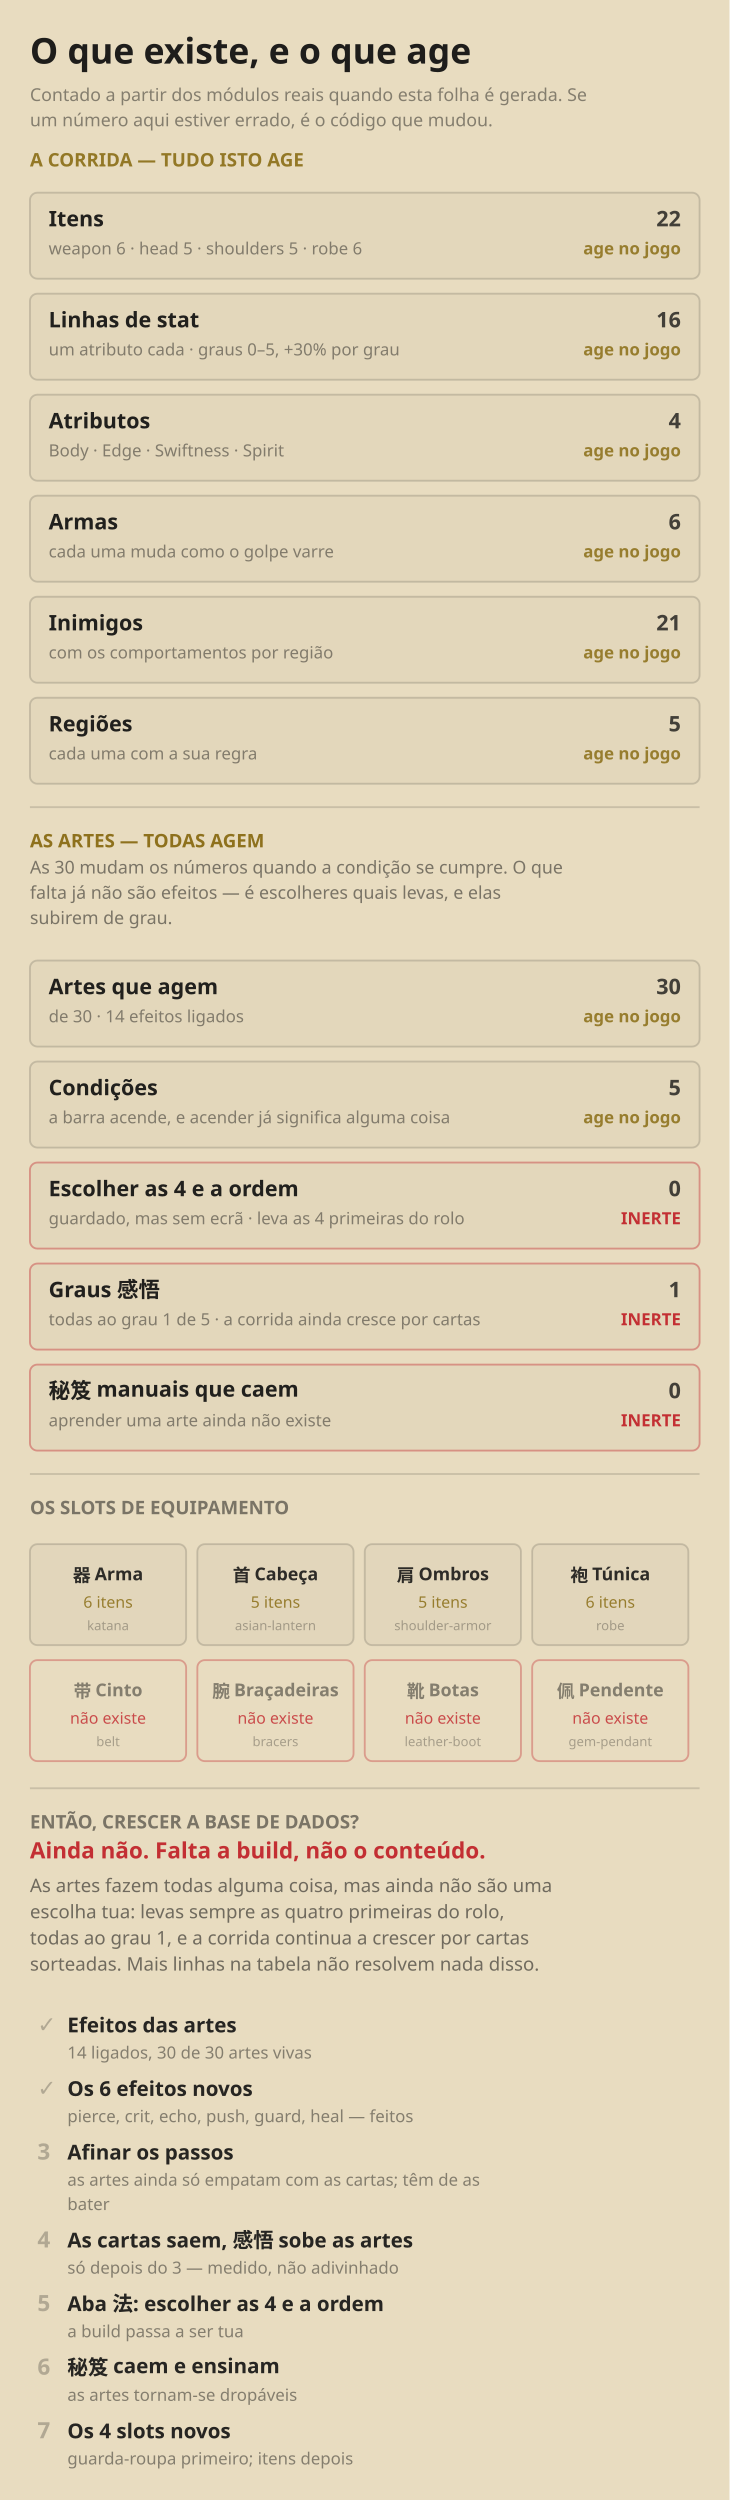
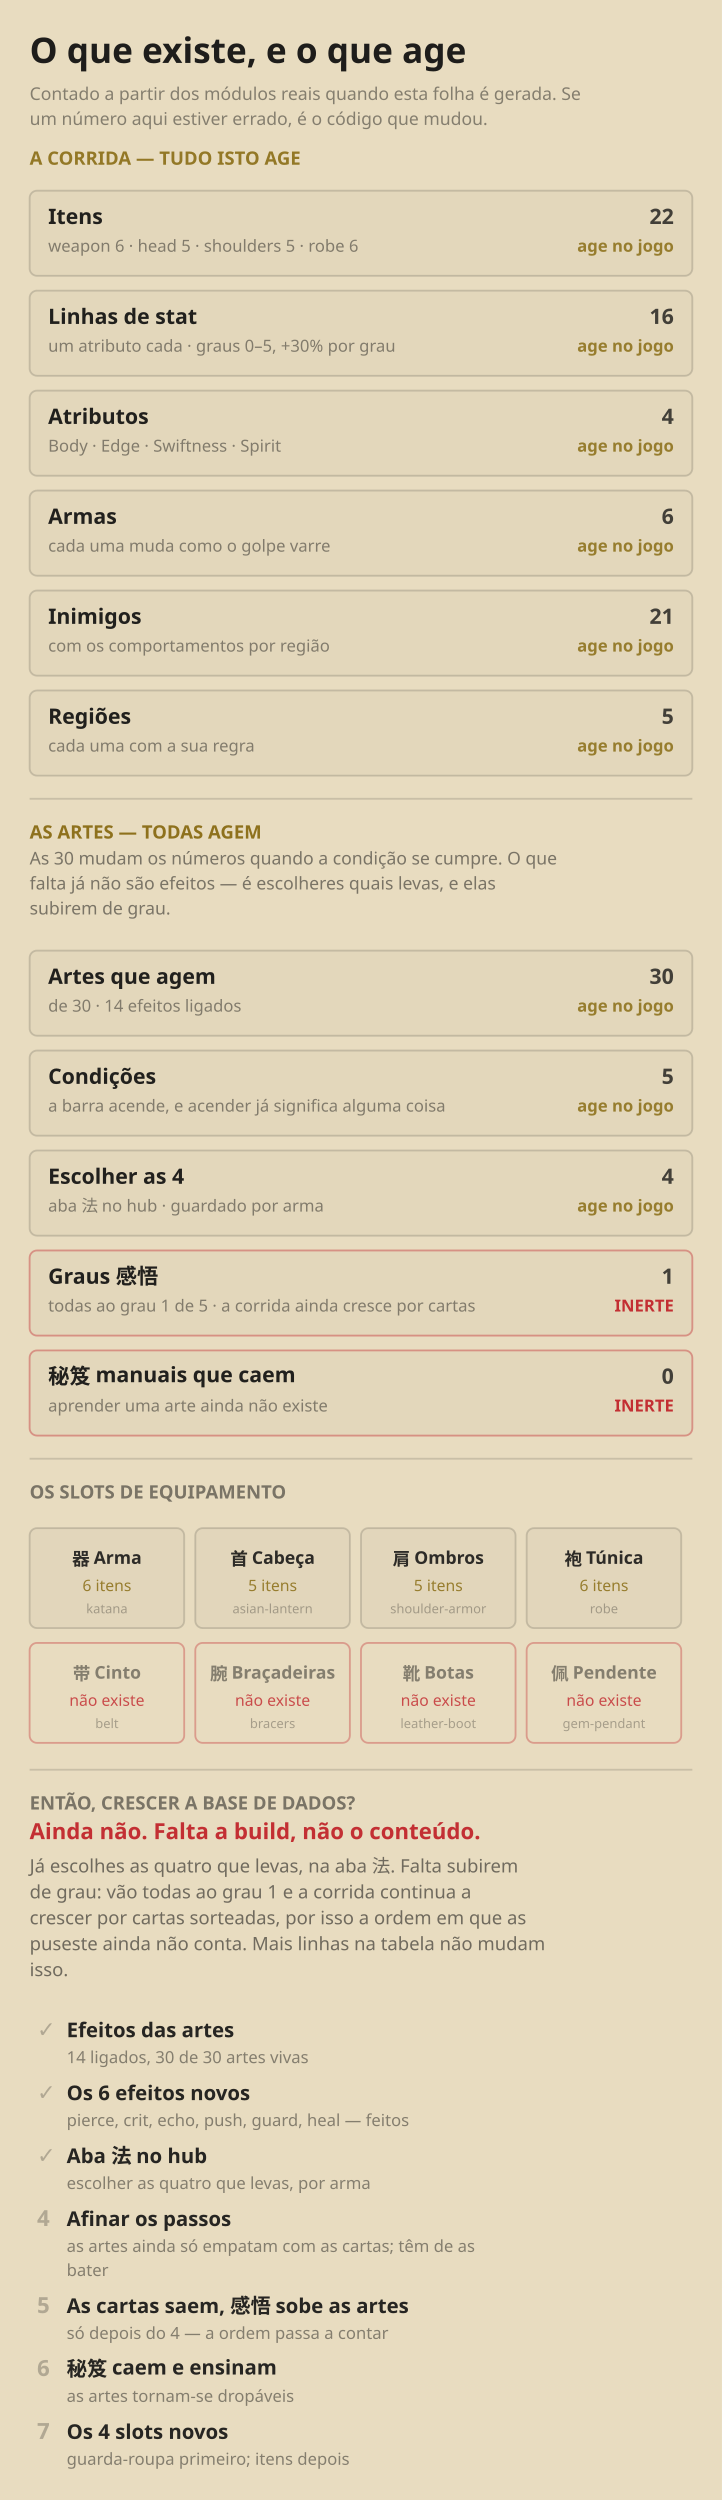
- <svg xmlns="http://www.w3.org/2000/svg" width="390" height="1336.5" viewBox="0 0 390 1336.5">
-   <rect width="390" height="1336.5" fill="#e8dcc0" />
+ <svg xmlns="http://www.w3.org/2000/svg" width="390" height="1350.5" viewBox="0 0 390 1350.5">
+   <rect width="390" height="1350.5" fill="#e8dcc0" />
  <text x="16" y="34" text-anchor="start" font-family="system-ui, sans-serif" font-size="19" font-weight="600" fill="#0d0d0d" fill-opacity="0.92">O que existe, e o que age</text>
  <text x="16" y="54" text-anchor="start" font-family="system-ui, sans-serif" font-size="9.5" font-weight="normal" fill="#0d0d0d" fill-opacity="0.45">Contado a partir dos módulos reais quando esta folha é gerada. Se</text>
  <text x="16" y="67.5" text-anchor="start" font-family="system-ui, sans-serif" font-size="9.5" font-weight="normal" fill="#0d0d0d" fill-opacity="0.45">um número aqui estiver errado, é o código que mudou.</text>
  <text x="16" y="89" text-anchor="start" font-family="system-ui, sans-serif" font-size="10" font-weight="600" fill="#8a6d16" fill-opacity="0.9">A CORRIDA — TUDO ISTO AGE</text>
  <rect x="16" y="103" width="358" height="46" rx="4" fill="#0d0d0d" fill-opacity="0.025" stroke="#0d0d0d" stroke-opacity="0.16" />
  <text x="26" y="121" text-anchor="start" font-family="system-ui, sans-serif" font-size="11.5" font-weight="600" fill="#0d0d0d" fill-opacity="0.9">Itens</text>
  <text x="26" y="136" text-anchor="start" font-family="system-ui, sans-serif" font-size="9" font-weight="normal" fill="#0d0d0d" fill-opacity="0.45">weapon 6 · head 5 · shoulders 5 · robe 6</text>
  <text x="364" y="121" text-anchor="end" font-family="system-ui, sans-serif" font-size="11.5" font-weight="600" fill="#0d0d0d" fill-opacity="0.75">22</text>
  <text x="364" y="136" text-anchor="end" font-family="system-ui, sans-serif" font-size="9" font-weight="600" fill="#8a6d16" fill-opacity="0.85">age no jogo</text>
  <rect x="16" y="157" width="358" height="46" rx="4" fill="#0d0d0d" fill-opacity="0.025" stroke="#0d0d0d" stroke-opacity="0.16" />
  <text x="26" y="175" text-anchor="start" font-family="system-ui, sans-serif" font-size="11.5" font-weight="600" fill="#0d0d0d" fill-opacity="0.9">Linhas de stat</text>
  <text x="26" y="190" text-anchor="start" font-family="system-ui, sans-serif" font-size="9" font-weight="normal" fill="#0d0d0d" fill-opacity="0.45">um atributo cada · graus 0–5, +30% por grau</text>
  <text x="364" y="175" text-anchor="end" font-family="system-ui, sans-serif" font-size="11.5" font-weight="600" fill="#0d0d0d" fill-opacity="0.75">16</text>
  <text x="364" y="190" text-anchor="end" font-family="system-ui, sans-serif" font-size="9" font-weight="600" fill="#8a6d16" fill-opacity="0.85">age no jogo</text>
  <rect x="16" y="211" width="358" height="46" rx="4" fill="#0d0d0d" fill-opacity="0.025" stroke="#0d0d0d" stroke-opacity="0.16" />
  <text x="26" y="229" text-anchor="start" font-family="system-ui, sans-serif" font-size="11.5" font-weight="600" fill="#0d0d0d" fill-opacity="0.9">Atributos</text>
  <text x="26" y="244" text-anchor="start" font-family="system-ui, sans-serif" font-size="9" font-weight="normal" fill="#0d0d0d" fill-opacity="0.45">Body · Edge · Swiftness · Spirit</text>
  <text x="364" y="229" text-anchor="end" font-family="system-ui, sans-serif" font-size="11.5" font-weight="600" fill="#0d0d0d" fill-opacity="0.75">4</text>
  <text x="364" y="244" text-anchor="end" font-family="system-ui, sans-serif" font-size="9" font-weight="600" fill="#8a6d16" fill-opacity="0.85">age no jogo</text>
  <rect x="16" y="265" width="358" height="46" rx="4" fill="#0d0d0d" fill-opacity="0.025" stroke="#0d0d0d" stroke-opacity="0.16" />
  <text x="26" y="283" text-anchor="start" font-family="system-ui, sans-serif" font-size="11.5" font-weight="600" fill="#0d0d0d" fill-opacity="0.9">Armas</text>
  <text x="26" y="298" text-anchor="start" font-family="system-ui, sans-serif" font-size="9" font-weight="normal" fill="#0d0d0d" fill-opacity="0.45">cada uma muda como o golpe varre</text>
  <text x="364" y="283" text-anchor="end" font-family="system-ui, sans-serif" font-size="11.5" font-weight="600" fill="#0d0d0d" fill-opacity="0.75">6</text>
  <text x="364" y="298" text-anchor="end" font-family="system-ui, sans-serif" font-size="9" font-weight="600" fill="#8a6d16" fill-opacity="0.85">age no jogo</text>
  <rect x="16" y="319" width="358" height="46" rx="4" fill="#0d0d0d" fill-opacity="0.025" stroke="#0d0d0d" stroke-opacity="0.16" />
  <text x="26" y="337" text-anchor="start" font-family="system-ui, sans-serif" font-size="11.5" font-weight="600" fill="#0d0d0d" fill-opacity="0.9">Inimigos</text>
  <text x="26" y="352" text-anchor="start" font-family="system-ui, sans-serif" font-size="9" font-weight="normal" fill="#0d0d0d" fill-opacity="0.45">com os comportamentos por região</text>
  <text x="364" y="337" text-anchor="end" font-family="system-ui, sans-serif" font-size="11.5" font-weight="600" fill="#0d0d0d" fill-opacity="0.75">21</text>
  <text x="364" y="352" text-anchor="end" font-family="system-ui, sans-serif" font-size="9" font-weight="600" fill="#8a6d16" fill-opacity="0.85">age no jogo</text>
  <rect x="16" y="373" width="358" height="46" rx="4" fill="#0d0d0d" fill-opacity="0.025" stroke="#0d0d0d" stroke-opacity="0.16" />
  <text x="26" y="391" text-anchor="start" font-family="system-ui, sans-serif" font-size="11.5" font-weight="600" fill="#0d0d0d" fill-opacity="0.9">Regiões</text>
  <text x="26" y="406" text-anchor="start" font-family="system-ui, sans-serif" font-size="9" font-weight="normal" fill="#0d0d0d" fill-opacity="0.45">cada uma com a sua regra</text>
  <text x="364" y="391" text-anchor="end" font-family="system-ui, sans-serif" font-size="11.5" font-weight="600" fill="#0d0d0d" fill-opacity="0.75">5</text>
  <text x="364" y="406" text-anchor="end" font-family="system-ui, sans-serif" font-size="9" font-weight="600" fill="#8a6d16" fill-opacity="0.85">age no jogo</text>
  <rect x="16" y="431" width="358" height="1" fill="#0d0d0d" fill-opacity="0.14" />
  <text x="16" y="453" text-anchor="start" font-family="system-ui, sans-serif" font-size="10" font-weight="600" fill="#8a6d16" fill-opacity="0.95">AS ARTES — TODAS AGEM</text>
  <text x="16" y="467" text-anchor="start" font-family="system-ui, sans-serif" font-size="9.5" font-weight="normal" fill="#0d0d0d" fill-opacity="0.5">As 30 mudam os números quando a condição se cumpre. O que</text>
  <text x="16" y="480.5" text-anchor="start" font-family="system-ui, sans-serif" font-size="9.5" font-weight="normal" fill="#0d0d0d" fill-opacity="0.5">falta já não são efeitos — é escolheres quais levas, e elas</text>
  <text x="16" y="494" text-anchor="start" font-family="system-ui, sans-serif" font-size="9.5" font-weight="normal" fill="#0d0d0d" fill-opacity="0.5">subirem de grau.</text>
  <rect x="16" y="513.5" width="358" height="46" rx="4" fill="#0d0d0d" fill-opacity="0.025" stroke="#0d0d0d" stroke-opacity="0.16" />
  <text x="26" y="531.5" text-anchor="start" font-family="system-ui, sans-serif" font-size="11.5" font-weight="600" fill="#0d0d0d" fill-opacity="0.9">Artes que agem</text>
  <text x="26" y="546.5" text-anchor="start" font-family="system-ui, sans-serif" font-size="9" font-weight="normal" fill="#0d0d0d" fill-opacity="0.45">de 30 · 14 efeitos ligados</text>
  <text x="364" y="531.5" text-anchor="end" font-family="system-ui, sans-serif" font-size="11.5" font-weight="600" fill="#0d0d0d" fill-opacity="0.75">30</text>
  <text x="364" y="546.5" text-anchor="end" font-family="system-ui, sans-serif" font-size="9" font-weight="600" fill="#8a6d16" fill-opacity="0.85">age no jogo</text>
  <rect x="16" y="567.5" width="358" height="46" rx="4" fill="#0d0d0d" fill-opacity="0.025" stroke="#0d0d0d" stroke-opacity="0.16" />
  <text x="26" y="585.5" text-anchor="start" font-family="system-ui, sans-serif" font-size="11.5" font-weight="600" fill="#0d0d0d" fill-opacity="0.9">Condições</text>
  <text x="26" y="600.5" text-anchor="start" font-family="system-ui, sans-serif" font-size="9" font-weight="normal" fill="#0d0d0d" fill-opacity="0.45">a barra acende, e acender já significa alguma coisa</text>
  <text x="364" y="585.5" text-anchor="end" font-family="system-ui, sans-serif" font-size="11.5" font-weight="600" fill="#0d0d0d" fill-opacity="0.75">5</text>
  <text x="364" y="600.5" text-anchor="end" font-family="system-ui, sans-serif" font-size="9" font-weight="600" fill="#8a6d16" fill-opacity="0.85">age no jogo</text>
-   <rect x="16" y="621.5" width="358" height="46" rx="4" fill="#0d0d0d" fill-opacity="0.025" stroke="#c1272d" stroke-opacity="0.4" />
-   <text x="26" y="639.5" text-anchor="start" font-family="system-ui, sans-serif" font-size="11.5" font-weight="600" fill="#0d0d0d" fill-opacity="0.9">Escolher as 4 e a ordem</text>
-   <text x="26" y="654.5" text-anchor="start" font-family="system-ui, sans-serif" font-size="9" font-weight="normal" fill="#0d0d0d" fill-opacity="0.45">guardado, mas sem ecrã · leva as 4 primeiras do rolo</text>
-   <text x="364" y="639.5" text-anchor="end" font-family="system-ui, sans-serif" font-size="11.5" font-weight="600" fill="#0d0d0d" fill-opacity="0.75">0</text>
-   <text x="364" y="654.5" text-anchor="end" font-family="system-ui, sans-serif" font-size="9" font-weight="600" fill="#c1272d" fill-opacity="0.95">INERTE</text>
+   <rect x="16" y="621.5" width="358" height="46" rx="4" fill="#0d0d0d" fill-opacity="0.025" stroke="#0d0d0d" stroke-opacity="0.16" />
+   <text x="26" y="639.5" text-anchor="start" font-family="system-ui, sans-serif" font-size="11.5" font-weight="600" fill="#0d0d0d" fill-opacity="0.9">Escolher as 4</text>
+   <text x="26" y="654.5" text-anchor="start" font-family="system-ui, sans-serif" font-size="9" font-weight="normal" fill="#0d0d0d" fill-opacity="0.45">aba 法 no hub · guardado por arma</text>
+   <text x="364" y="639.5" text-anchor="end" font-family="system-ui, sans-serif" font-size="11.5" font-weight="600" fill="#0d0d0d" fill-opacity="0.75">4</text>
+   <text x="364" y="654.5" text-anchor="end" font-family="system-ui, sans-serif" font-size="9" font-weight="600" fill="#8a6d16" fill-opacity="0.85">age no jogo</text>
  <rect x="16" y="675.5" width="358" height="46" rx="4" fill="#0d0d0d" fill-opacity="0.025" stroke="#c1272d" stroke-opacity="0.4" />
  <text x="26" y="693.5" text-anchor="start" font-family="system-ui, sans-serif" font-size="11.5" font-weight="600" fill="#0d0d0d" fill-opacity="0.9">Graus 感悟</text>
  <text x="26" y="708.5" text-anchor="start" font-family="system-ui, sans-serif" font-size="9" font-weight="normal" fill="#0d0d0d" fill-opacity="0.45">todas ao grau 1 de 5 · a corrida ainda cresce por cartas</text>
  <text x="364" y="693.5" text-anchor="end" font-family="system-ui, sans-serif" font-size="11.5" font-weight="600" fill="#0d0d0d" fill-opacity="0.75">1</text>
  <text x="364" y="708.5" text-anchor="end" font-family="system-ui, sans-serif" font-size="9" font-weight="600" fill="#c1272d" fill-opacity="0.95">INERTE</text>
  <rect x="16" y="729.5" width="358" height="46" rx="4" fill="#0d0d0d" fill-opacity="0.025" stroke="#c1272d" stroke-opacity="0.4" />
  <text x="26" y="747.5" text-anchor="start" font-family="system-ui, sans-serif" font-size="11.5" font-weight="600" fill="#0d0d0d" fill-opacity="0.9">秘笈 manuais que caem</text>
  <text x="26" y="762.5" text-anchor="start" font-family="system-ui, sans-serif" font-size="9" font-weight="normal" fill="#0d0d0d" fill-opacity="0.45">aprender uma arte ainda não existe</text>
  <text x="364" y="747.5" text-anchor="end" font-family="system-ui, sans-serif" font-size="11.5" font-weight="600" fill="#0d0d0d" fill-opacity="0.75">0</text>
  <text x="364" y="762.5" text-anchor="end" font-family="system-ui, sans-serif" font-size="9" font-weight="600" fill="#c1272d" fill-opacity="0.95">INERTE</text>
  <rect x="16" y="787.5" width="358" height="1" fill="#0d0d0d" fill-opacity="0.14" />
  <text x="16" y="809.5" text-anchor="start" font-family="system-ui, sans-serif" font-size="10" font-weight="600" fill="#0d0d0d" fill-opacity="0.5">OS SLOTS DE EQUIPAMENTO</text>
  <rect x="16" y="825.5" width="83.5" height="54" rx="4" fill="#0d0d0d" fill-opacity="0.03" stroke="#0d0d0d" stroke-opacity="0.16" />
  <text x="57.75" y="845.5" text-anchor="middle" font-family="system-ui, sans-serif" font-size="9.5" font-weight="600" fill="#0d0d0d" fill-opacity="0.85">器 Arma</text>
  <text x="57.75" y="859.5" text-anchor="middle" font-family="system-ui, sans-serif" font-size="8.5" font-weight="normal" fill="#8a6d16" fill-opacity="0.85">6 itens</text>
  <text x="57.75" y="871.5" text-anchor="middle" font-family="system-ui, sans-serif" font-size="7" font-weight="normal" fill="#0d0d0d" fill-opacity="0.3">katana</text>
  <rect x="105.5" y="825.5" width="83.5" height="54" rx="4" fill="#0d0d0d" fill-opacity="0.03" stroke="#0d0d0d" stroke-opacity="0.16" />
  <text x="147.25" y="845.5" text-anchor="middle" font-family="system-ui, sans-serif" font-size="9.5" font-weight="600" fill="#0d0d0d" fill-opacity="0.85">首 Cabeça</text>
  <text x="147.25" y="859.5" text-anchor="middle" font-family="system-ui, sans-serif" font-size="8.5" font-weight="normal" fill="#8a6d16" fill-opacity="0.85">5 itens</text>
  <text x="147.25" y="871.5" text-anchor="middle" font-family="system-ui, sans-serif" font-size="7" font-weight="normal" fill="#0d0d0d" fill-opacity="0.3">asian-lantern</text>
  <rect x="195" y="825.5" width="83.5" height="54" rx="4" fill="#0d0d0d" fill-opacity="0.03" stroke="#0d0d0d" stroke-opacity="0.16" />
  <text x="236.75" y="845.5" text-anchor="middle" font-family="system-ui, sans-serif" font-size="9.5" font-weight="600" fill="#0d0d0d" fill-opacity="0.85">肩 Ombros</text>
  <text x="236.75" y="859.5" text-anchor="middle" font-family="system-ui, sans-serif" font-size="8.5" font-weight="normal" fill="#8a6d16" fill-opacity="0.85">5 itens</text>
  <text x="236.75" y="871.5" text-anchor="middle" font-family="system-ui, sans-serif" font-size="7" font-weight="normal" fill="#0d0d0d" fill-opacity="0.3">shoulder-armor</text>
  <rect x="284.5" y="825.5" width="83.5" height="54" rx="4" fill="#0d0d0d" fill-opacity="0.03" stroke="#0d0d0d" stroke-opacity="0.16" />
  <text x="326.25" y="845.5" text-anchor="middle" font-family="system-ui, sans-serif" font-size="9.5" font-weight="600" fill="#0d0d0d" fill-opacity="0.85">袍 Túnica</text>
  <text x="326.25" y="859.5" text-anchor="middle" font-family="system-ui, sans-serif" font-size="8.5" font-weight="normal" fill="#8a6d16" fill-opacity="0.85">6 itens</text>
  <text x="326.25" y="871.5" text-anchor="middle" font-family="system-ui, sans-serif" font-size="7" font-weight="normal" fill="#0d0d0d" fill-opacity="0.3">robe</text>
  <rect x="16" y="887.5" width="83.5" height="54" rx="4" fill="#0d0d0d" fill-opacity="0" stroke="#c1272d" stroke-opacity="0.35" />
  <text x="57.75" y="907.5" text-anchor="middle" font-family="system-ui, sans-serif" font-size="9.5" font-weight="600" fill="#0d0d0d" fill-opacity="0.45">带 Cinto</text>
  <text x="57.75" y="921.5" text-anchor="middle" font-family="system-ui, sans-serif" font-size="8.5" font-weight="normal" fill="#c1272d" fill-opacity="0.8">não existe</text>
  <text x="57.75" y="933.5" text-anchor="middle" font-family="system-ui, sans-serif" font-size="7" font-weight="normal" fill="#0d0d0d" fill-opacity="0.3">belt</text>
  <rect x="105.5" y="887.5" width="83.5" height="54" rx="4" fill="#0d0d0d" fill-opacity="0" stroke="#c1272d" stroke-opacity="0.35" />
  <text x="147.25" y="907.5" text-anchor="middle" font-family="system-ui, sans-serif" font-size="9.5" font-weight="600" fill="#0d0d0d" fill-opacity="0.45">腕 Braçadeiras</text>
  <text x="147.25" y="921.5" text-anchor="middle" font-family="system-ui, sans-serif" font-size="8.5" font-weight="normal" fill="#c1272d" fill-opacity="0.8">não existe</text>
  <text x="147.25" y="933.5" text-anchor="middle" font-family="system-ui, sans-serif" font-size="7" font-weight="normal" fill="#0d0d0d" fill-opacity="0.3">bracers</text>
  <rect x="195" y="887.5" width="83.5" height="54" rx="4" fill="#0d0d0d" fill-opacity="0" stroke="#c1272d" stroke-opacity="0.35" />
  <text x="236.75" y="907.5" text-anchor="middle" font-family="system-ui, sans-serif" font-size="9.5" font-weight="600" fill="#0d0d0d" fill-opacity="0.45">靴 Botas</text>
  <text x="236.75" y="921.5" text-anchor="middle" font-family="system-ui, sans-serif" font-size="8.5" font-weight="normal" fill="#c1272d" fill-opacity="0.8">não existe</text>
  <text x="236.75" y="933.5" text-anchor="middle" font-family="system-ui, sans-serif" font-size="7" font-weight="normal" fill="#0d0d0d" fill-opacity="0.3">leather-boot</text>
  <rect x="284.5" y="887.5" width="83.5" height="54" rx="4" fill="#0d0d0d" fill-opacity="0" stroke="#c1272d" stroke-opacity="0.35" />
  <text x="326.25" y="907.5" text-anchor="middle" font-family="system-ui, sans-serif" font-size="9.5" font-weight="600" fill="#0d0d0d" fill-opacity="0.45">佩 Pendente</text>
  <text x="326.25" y="921.5" text-anchor="middle" font-family="system-ui, sans-serif" font-size="8.5" font-weight="normal" fill="#c1272d" fill-opacity="0.8">não existe</text>
  <text x="326.25" y="933.5" text-anchor="middle" font-family="system-ui, sans-serif" font-size="7" font-weight="normal" fill="#0d0d0d" fill-opacity="0.3">gem-pendant</text>
  <rect x="16" y="955.5" width="358" height="1" fill="#0d0d0d" fill-opacity="0.14" />
  <text x="16" y="977.5" text-anchor="start" font-family="system-ui, sans-serif" font-size="10" font-weight="600" fill="#0d0d0d" fill-opacity="0.5">ENTÃO, CRESCER A BASE DE DADOS?</text>
  <text x="16" y="993.5" text-anchor="start" font-family="system-ui, sans-serif" font-size="12" font-weight="600" fill="#c1272d" fill-opacity="0.95">Ainda não. Falta a build, não o conteúdo.</text>
-   <text x="16" y="1011.5" text-anchor="start" font-family="system-ui, sans-serif" font-size="10" font-weight="normal" fill="#0d0d0d" fill-opacity="0.55">As artes fazem todas alguma coisa, mas ainda não são uma</text>
-   <text x="16" y="1025.5" text-anchor="start" font-family="system-ui, sans-serif" font-size="10" font-weight="normal" fill="#0d0d0d" fill-opacity="0.55">escolha tua: levas sempre as quatro primeiras do rolo,</text>
-   <text x="16" y="1039.5" text-anchor="start" font-family="system-ui, sans-serif" font-size="10" font-weight="normal" fill="#0d0d0d" fill-opacity="0.55">todas ao grau 1, e a corrida continua a crescer por cartas</text>
-   <text x="16" y="1053.5" text-anchor="start" font-family="system-ui, sans-serif" font-size="10" font-weight="normal" fill="#0d0d0d" fill-opacity="0.55">sorteadas. Mais linhas na tabela não resolvem nada disso.</text>
-   <text x="20" y="1086.5" text-anchor="start" font-family="system-ui, sans-serif" font-size="12" font-weight="600" fill="#0d0d0d" fill-opacity="0.25">✓</text>
-   <text x="36" y="1086.5" text-anchor="start" font-family="system-ui, sans-serif" font-size="11" font-weight="600" fill="#0d0d0d" fill-opacity="0.88">Efeitos das artes</text>
-   <text x="36" y="1100.5" text-anchor="start" font-family="system-ui, sans-serif" font-size="9" font-weight="normal" fill="#0d0d0d" fill-opacity="0.45">14 ligados, 30 de 30 artes vivas</text>
-   <text x="20" y="1120.5" text-anchor="start" font-family="system-ui, sans-serif" font-size="12" font-weight="600" fill="#0d0d0d" fill-opacity="0.25">✓</text>
-   <text x="36" y="1120.5" text-anchor="start" font-family="system-ui, sans-serif" font-size="11" font-weight="600" fill="#0d0d0d" fill-opacity="0.88">Os 6 efeitos novos</text>
-   <text x="36" y="1134.5" text-anchor="start" font-family="system-ui, sans-serif" font-size="9" font-weight="normal" fill="#0d0d0d" fill-opacity="0.45">pierce, crit, echo, push, guard, heal — feitos</text>
-   <text x="20" y="1154.5" text-anchor="start" font-family="system-ui, sans-serif" font-size="12" font-weight="600" fill="#0d0d0d" fill-opacity="0.25">3</text>
-   <text x="36" y="1154.5" text-anchor="start" font-family="system-ui, sans-serif" font-size="11" font-weight="600" fill="#0d0d0d" fill-opacity="0.88">Afinar os passos</text>
-   <text x="36" y="1168.5" text-anchor="start" font-family="system-ui, sans-serif" font-size="9" font-weight="normal" fill="#0d0d0d" fill-opacity="0.45">as artes ainda só empatam com as cartas; têm de as</text>
-   <text x="36" y="1181.5" text-anchor="start" font-family="system-ui, sans-serif" font-size="9" font-weight="normal" fill="#0d0d0d" fill-opacity="0.45">bater</text>
-   <text x="20" y="1201.5" text-anchor="start" font-family="system-ui, sans-serif" font-size="12" font-weight="600" fill="#0d0d0d" fill-opacity="0.25">4</text>
-   <text x="36" y="1201.5" text-anchor="start" font-family="system-ui, sans-serif" font-size="11" font-weight="600" fill="#0d0d0d" fill-opacity="0.88">As cartas saem, 感悟 sobe as artes</text>
-   <text x="36" y="1215.5" text-anchor="start" font-family="system-ui, sans-serif" font-size="9" font-weight="normal" fill="#0d0d0d" fill-opacity="0.45">só depois do 3 — medido, não adivinhado</text>
-   <text x="20" y="1235.5" text-anchor="start" font-family="system-ui, sans-serif" font-size="12" font-weight="600" fill="#0d0d0d" fill-opacity="0.25">5</text>
-   <text x="36" y="1235.5" text-anchor="start" font-family="system-ui, sans-serif" font-size="11" font-weight="600" fill="#0d0d0d" fill-opacity="0.88">Aba 法: escolher as 4 e a ordem</text>
-   <text x="36" y="1249.5" text-anchor="start" font-family="system-ui, sans-serif" font-size="9" font-weight="normal" fill="#0d0d0d" fill-opacity="0.45">a build passa a ser tua</text>
-   <text x="20" y="1269.5" text-anchor="start" font-family="system-ui, sans-serif" font-size="12" font-weight="600" fill="#0d0d0d" fill-opacity="0.25">6</text>
-   <text x="36" y="1269.5" text-anchor="start" font-family="system-ui, sans-serif" font-size="11" font-weight="600" fill="#0d0d0d" fill-opacity="0.88">秘笈 caem e ensinam</text>
-   <text x="36" y="1283.5" text-anchor="start" font-family="system-ui, sans-serif" font-size="9" font-weight="normal" fill="#0d0d0d" fill-opacity="0.45">as artes tornam-se dropáveis</text>
-   <text x="20" y="1303.5" text-anchor="start" font-family="system-ui, sans-serif" font-size="12" font-weight="600" fill="#0d0d0d" fill-opacity="0.25">7</text>
-   <text x="36" y="1303.5" text-anchor="start" font-family="system-ui, sans-serif" font-size="11" font-weight="600" fill="#0d0d0d" fill-opacity="0.88">Os 4 slots novos</text>
-   <text x="36" y="1317.5" text-anchor="start" font-family="system-ui, sans-serif" font-size="9" font-weight="normal" fill="#0d0d0d" fill-opacity="0.45">guarda-roupa primeiro; itens depois</text>
+   <text x="16" y="1011.5" text-anchor="start" font-family="system-ui, sans-serif" font-size="10" font-weight="normal" fill="#0d0d0d" fill-opacity="0.55">Já escolhes as quatro que levas, na aba 法. Falta subirem</text>
+   <text x="16" y="1025.5" text-anchor="start" font-family="system-ui, sans-serif" font-size="10" font-weight="normal" fill="#0d0d0d" fill-opacity="0.55">de grau: vão todas ao grau 1 e a corrida continua a</text>
+   <text x="16" y="1039.5" text-anchor="start" font-family="system-ui, sans-serif" font-size="10" font-weight="normal" fill="#0d0d0d" fill-opacity="0.55">crescer por cartas sorteadas, por isso a ordem em que as</text>
+   <text x="16" y="1053.5" text-anchor="start" font-family="system-ui, sans-serif" font-size="10" font-weight="normal" fill="#0d0d0d" fill-opacity="0.55">puseste ainda não conta. Mais linhas na tabela não mudam</text>
+   <text x="16" y="1067.5" text-anchor="start" font-family="system-ui, sans-serif" font-size="10" font-weight="normal" fill="#0d0d0d" fill-opacity="0.55">isso.</text>
+   <text x="20" y="1100.5" text-anchor="start" font-family="system-ui, sans-serif" font-size="12" font-weight="600" fill="#0d0d0d" fill-opacity="0.25">✓</text>
+   <text x="36" y="1100.5" text-anchor="start" font-family="system-ui, sans-serif" font-size="11" font-weight="600" fill="#0d0d0d" fill-opacity="0.88">Efeitos das artes</text>
+   <text x="36" y="1114.5" text-anchor="start" font-family="system-ui, sans-serif" font-size="9" font-weight="normal" fill="#0d0d0d" fill-opacity="0.45">14 ligados, 30 de 30 artes vivas</text>
+   <text x="20" y="1134.5" text-anchor="start" font-family="system-ui, sans-serif" font-size="12" font-weight="600" fill="#0d0d0d" fill-opacity="0.25">✓</text>
+   <text x="36" y="1134.5" text-anchor="start" font-family="system-ui, sans-serif" font-size="11" font-weight="600" fill="#0d0d0d" fill-opacity="0.88">Os 6 efeitos novos</text>
+   <text x="36" y="1148.5" text-anchor="start" font-family="system-ui, sans-serif" font-size="9" font-weight="normal" fill="#0d0d0d" fill-opacity="0.45">pierce, crit, echo, push, guard, heal — feitos</text>
+   <text x="20" y="1168.5" text-anchor="start" font-family="system-ui, sans-serif" font-size="12" font-weight="600" fill="#0d0d0d" fill-opacity="0.25">✓</text>
+   <text x="36" y="1168.5" text-anchor="start" font-family="system-ui, sans-serif" font-size="11" font-weight="600" fill="#0d0d0d" fill-opacity="0.88">Aba 法 no hub</text>
+   <text x="36" y="1182.5" text-anchor="start" font-family="system-ui, sans-serif" font-size="9" font-weight="normal" fill="#0d0d0d" fill-opacity="0.45">escolher as quatro que levas, por arma</text>
+   <text x="20" y="1202.5" text-anchor="start" font-family="system-ui, sans-serif" font-size="12" font-weight="600" fill="#0d0d0d" fill-opacity="0.25">4</text>
+   <text x="36" y="1202.5" text-anchor="start" font-family="system-ui, sans-serif" font-size="11" font-weight="600" fill="#0d0d0d" fill-opacity="0.88">Afinar os passos</text>
+   <text x="36" y="1216.5" text-anchor="start" font-family="system-ui, sans-serif" font-size="9" font-weight="normal" fill="#0d0d0d" fill-opacity="0.45">as artes ainda só empatam com as cartas; têm de as</text>
+   <text x="36" y="1229.5" text-anchor="start" font-family="system-ui, sans-serif" font-size="9" font-weight="normal" fill="#0d0d0d" fill-opacity="0.45">bater</text>
+   <text x="20" y="1249.5" text-anchor="start" font-family="system-ui, sans-serif" font-size="12" font-weight="600" fill="#0d0d0d" fill-opacity="0.25">5</text>
+   <text x="36" y="1249.5" text-anchor="start" font-family="system-ui, sans-serif" font-size="11" font-weight="600" fill="#0d0d0d" fill-opacity="0.88">As cartas saem, 感悟 sobe as artes</text>
+   <text x="36" y="1263.5" text-anchor="start" font-family="system-ui, sans-serif" font-size="9" font-weight="normal" fill="#0d0d0d" fill-opacity="0.45">só depois do 4 — a ordem passa a contar</text>
+   <text x="20" y="1283.5" text-anchor="start" font-family="system-ui, sans-serif" font-size="12" font-weight="600" fill="#0d0d0d" fill-opacity="0.25">6</text>
+   <text x="36" y="1283.5" text-anchor="start" font-family="system-ui, sans-serif" font-size="11" font-weight="600" fill="#0d0d0d" fill-opacity="0.88">秘笈 caem e ensinam</text>
+   <text x="36" y="1297.5" text-anchor="start" font-family="system-ui, sans-serif" font-size="9" font-weight="normal" fill="#0d0d0d" fill-opacity="0.45">as artes tornam-se dropáveis</text>
+   <text x="20" y="1317.5" text-anchor="start" font-family="system-ui, sans-serif" font-size="12" font-weight="600" fill="#0d0d0d" fill-opacity="0.25">7</text>
+   <text x="36" y="1317.5" text-anchor="start" font-family="system-ui, sans-serif" font-size="11" font-weight="600" fill="#0d0d0d" fill-opacity="0.88">Os 4 slots novos</text>
+   <text x="36" y="1331.5" text-anchor="start" font-family="system-ui, sans-serif" font-size="9" font-weight="normal" fill="#0d0d0d" fill-opacity="0.45">guarda-roupa primeiro; itens depois</text>
</svg>
